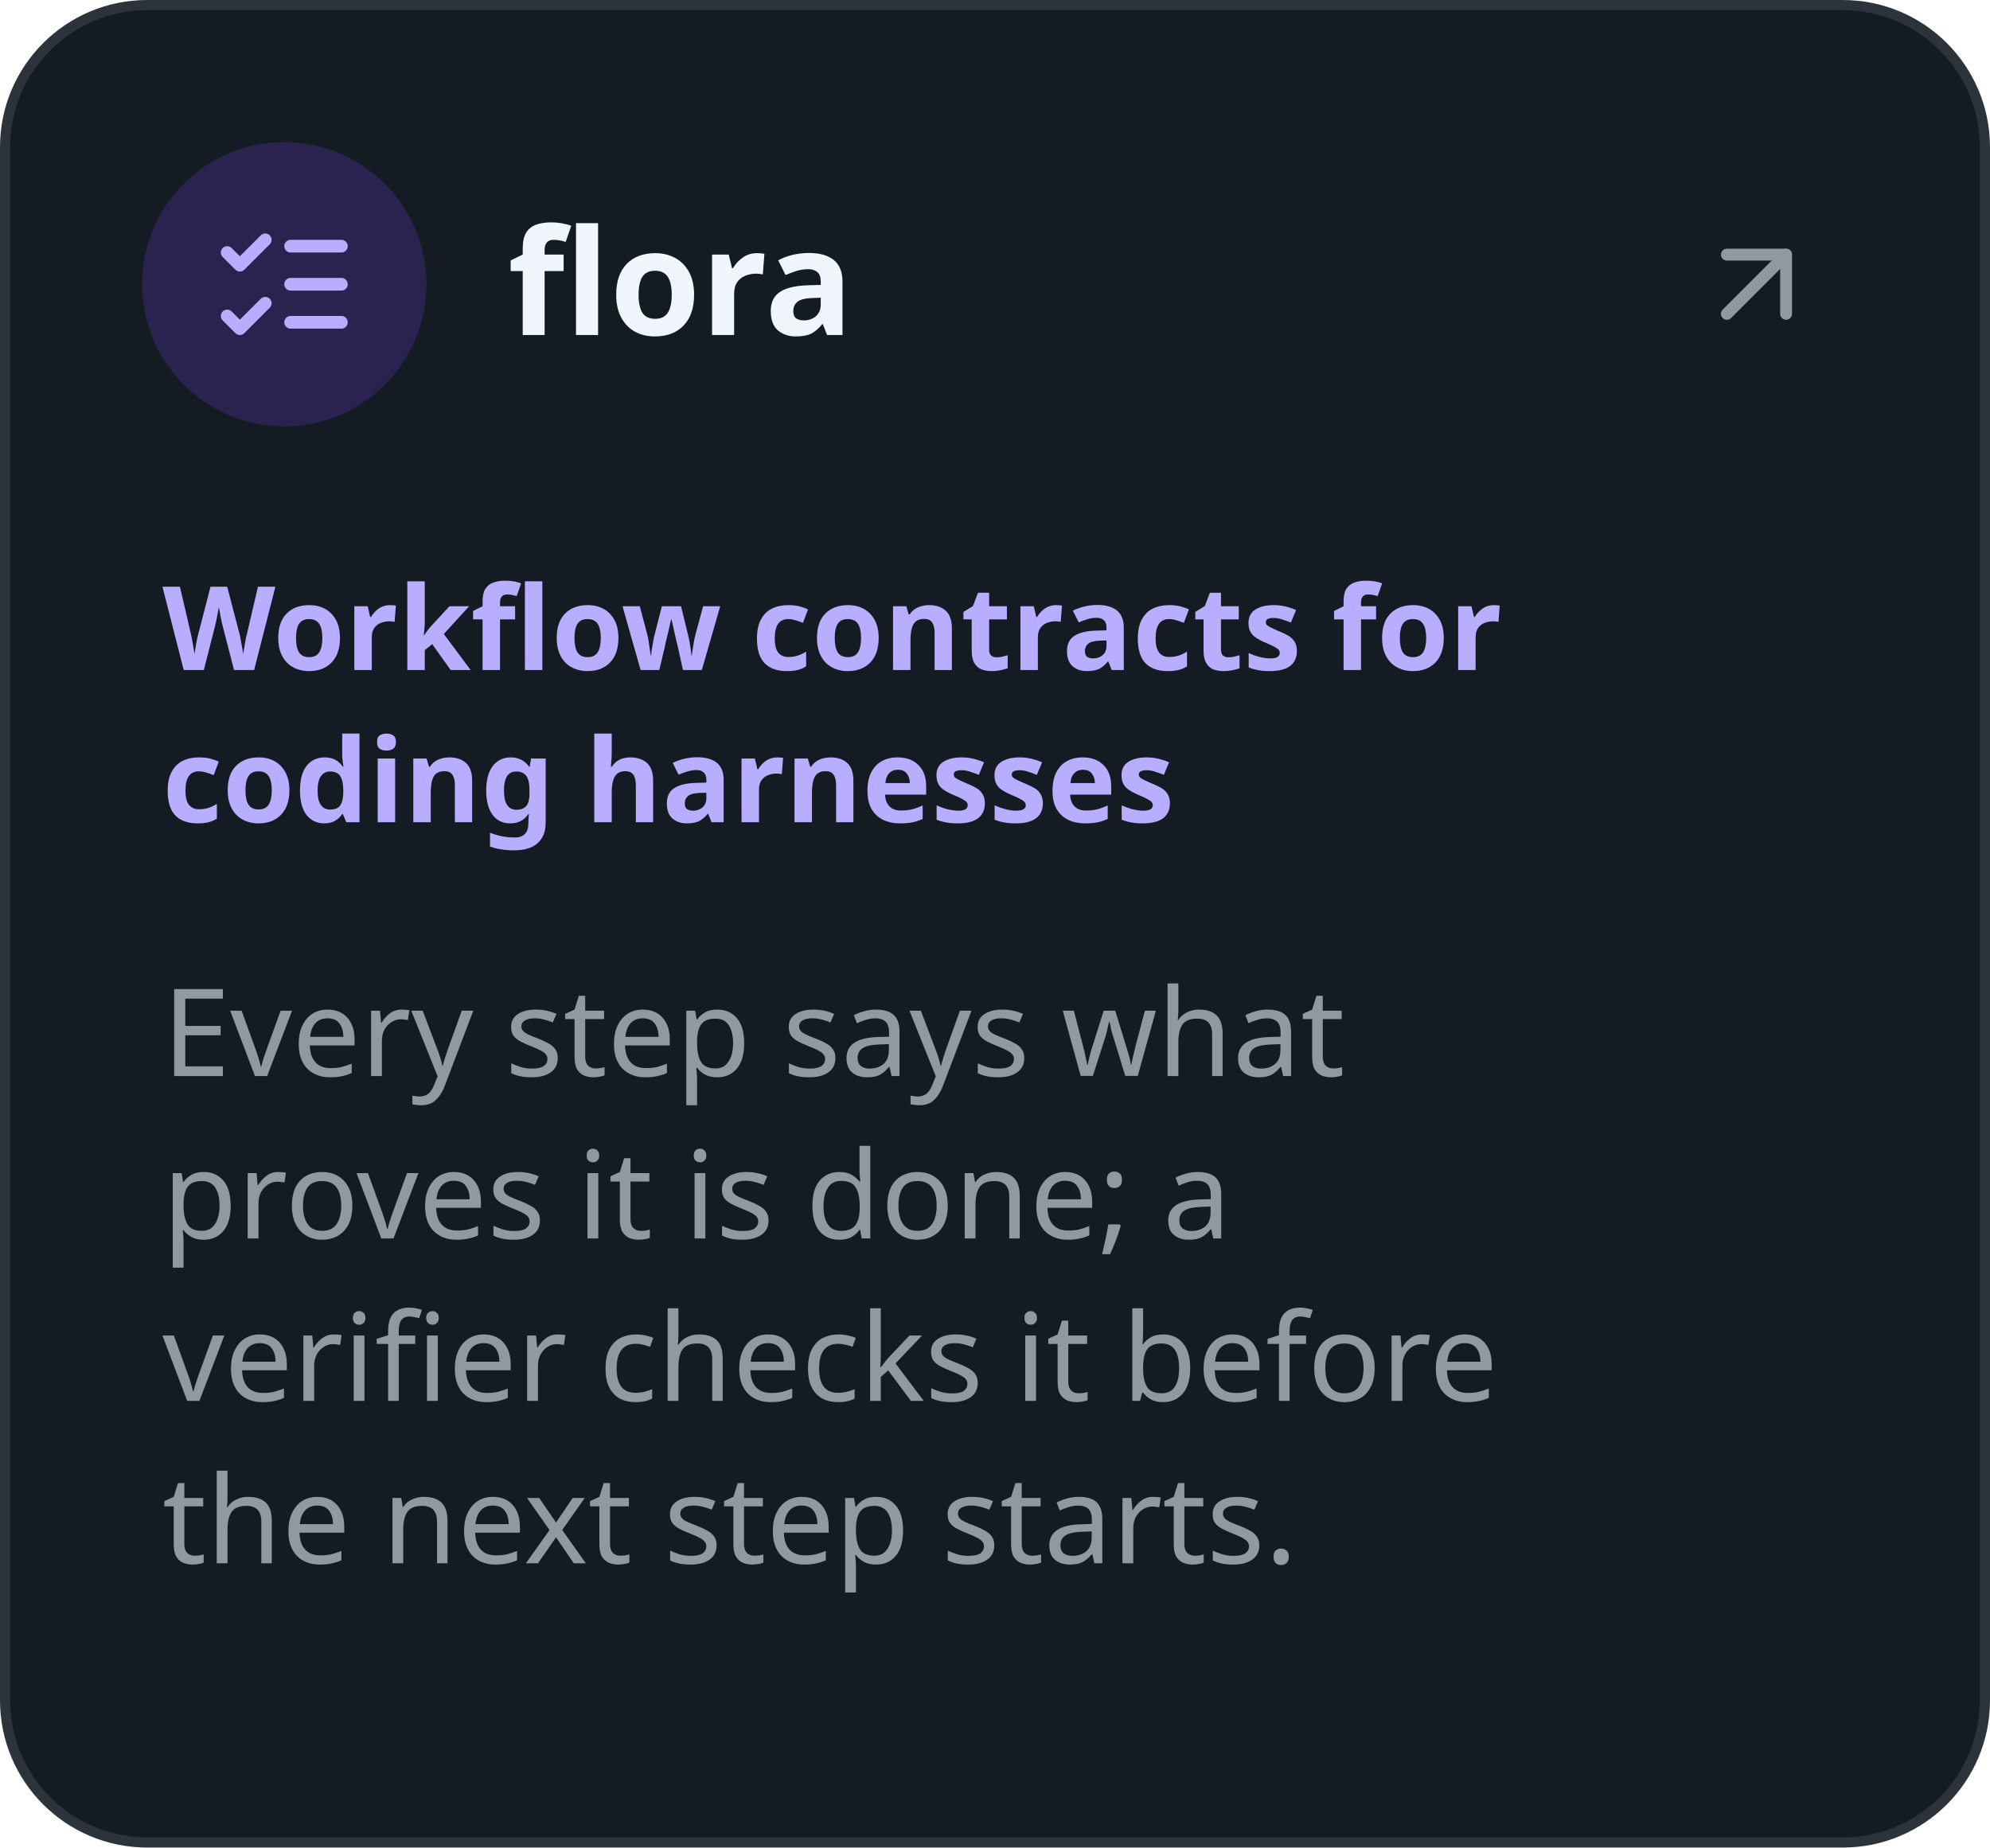
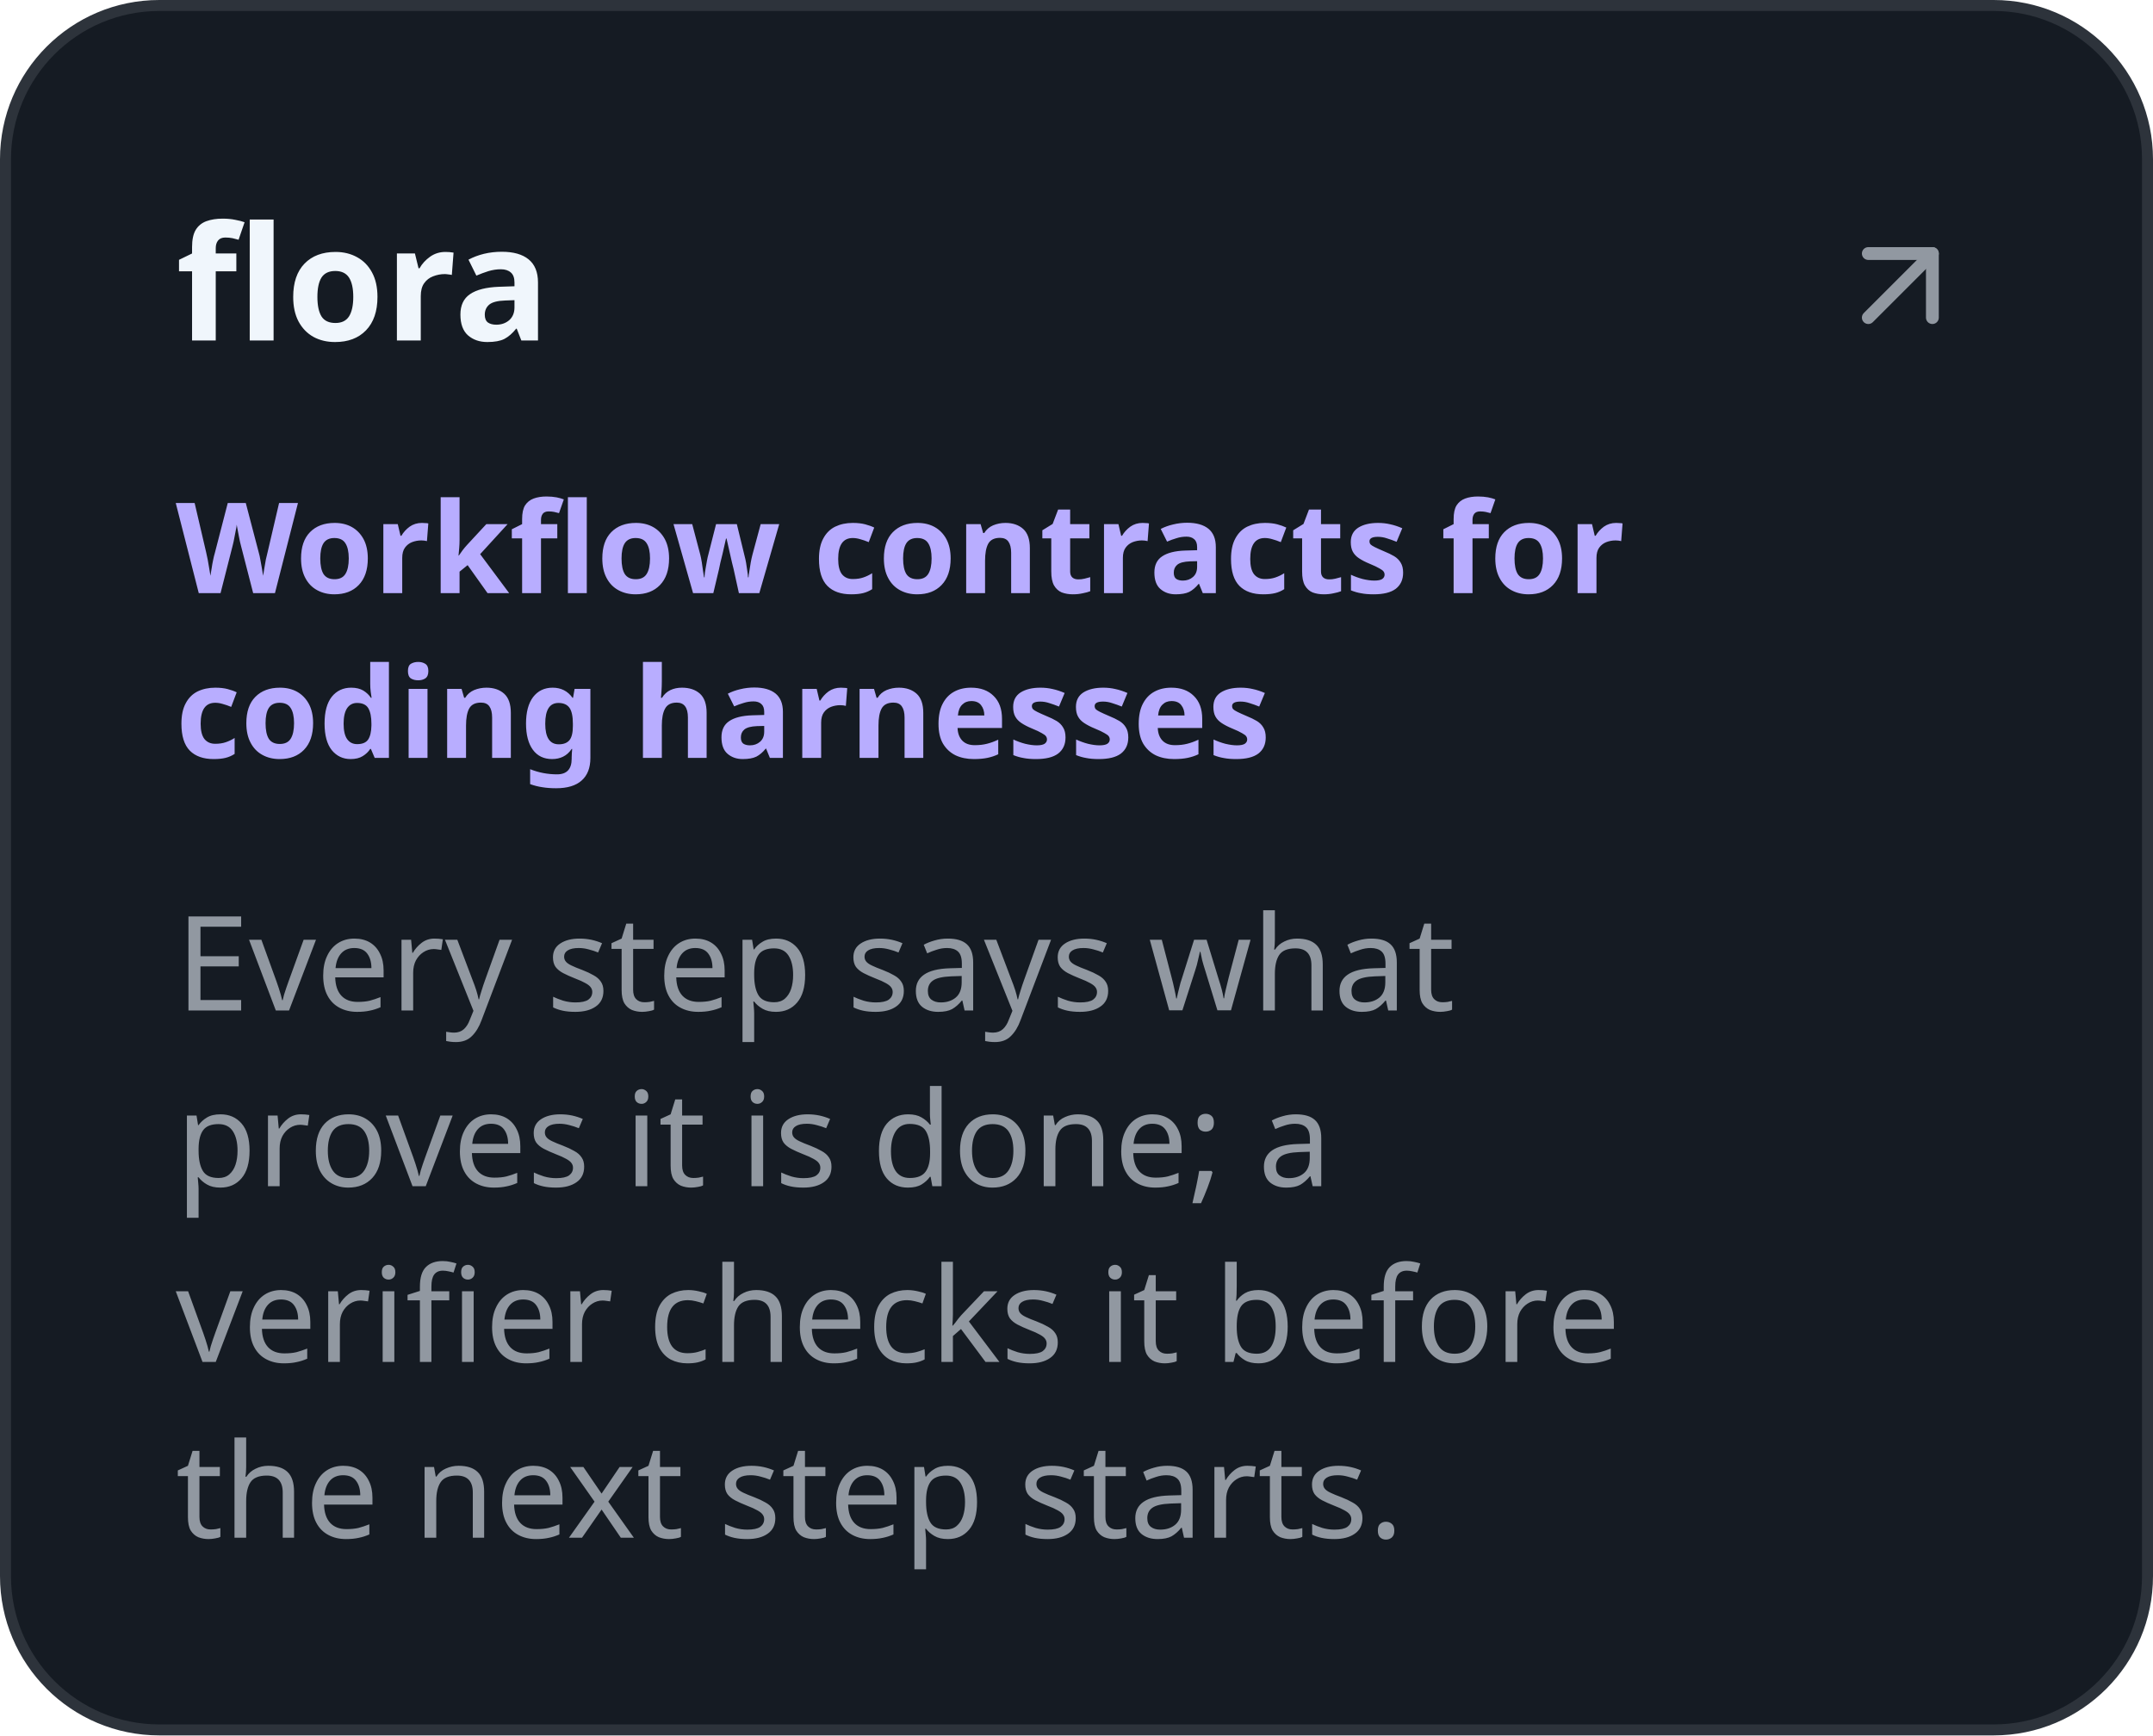
- <svg xmlns="http://www.w3.org/2000/svg" width="196" height="182" viewBox="0 0 196 182">
-   <rect x="0.5" y="0.5" width="195" height="181" rx="14" fill="#151b23" stroke="#2d333b" />
-   <circle cx="28" cy="28" r="14" fill="#2a2350" />
-   <g transform="translate(20.5 20.5) scale(0.625)" fill="none" stroke="#b8adff" stroke-width="2" stroke-linecap="round" stroke-linejoin="round">
-     <path d="m3 17 2 2 4-4" />
-     <path d="m3 7 2 2 4-4" />
-     <path d="M13 6h8" />
-     <path d="M13 12h8" />
-     <path d="M13 18h8" />
-   </g>
-   <text x="50" y="33" text-anchor="start" font-family="-apple-system, BlinkMacSystemFont, 'Segoe UI', 'Noto Sans', Helvetica, Arial, sans-serif" font-size="14.5" font-weight="600" fill="#f0f6fc">flora</text>
-   <g transform="translate(166 21.0) scale(0.5833)" fill="none" stroke="#9198a1" stroke-width="2" stroke-linecap="round" stroke-linejoin="round">
+ <svg xmlns="http://www.w3.org/2000/svg" width="196" height="158" viewBox="0 0 196 158">
+   <rect x="0.5" y="0.5" width="195" height="157" rx="14" fill="#151b23" stroke="#2d333b" />
+   <text x="16" y="31" text-anchor="start" font-family="-apple-system, BlinkMacSystemFont, 'Segoe UI', 'Noto Sans', Helvetica, Arial, sans-serif" font-size="14.5" font-weight="600" fill="#f0f6fc">flora</text>
+   <g transform="translate(166 19.0) scale(0.5833)" fill="none" stroke="#9198a1" stroke-width="2" stroke-linecap="round" stroke-linejoin="round">
    <path d="M7 7h10v10" />
    <path d="M7 17 17 7" />
  </g>
-   <text x="16" y="66" text-anchor="start" font-family="-apple-system, BlinkMacSystemFont, 'Segoe UI', 'Noto Sans', Helvetica, Arial, sans-serif" font-size="11.5" font-weight="600" fill="#b8adff">Workflow contracts for</text>
-   <text x="16" y="81" text-anchor="start" font-family="-apple-system, BlinkMacSystemFont, 'Segoe UI', 'Noto Sans', Helvetica, Arial, sans-serif" font-size="11.5" font-weight="600" fill="#b8adff">coding harnesses</text>
-   <text x="16" y="106" text-anchor="start" font-family="-apple-system, BlinkMacSystemFont, 'Segoe UI', 'Noto Sans', Helvetica, Arial, sans-serif" font-size="12" font-weight="400" fill="#9198a1">Every step says what</text>
-   <text x="16" y="122" text-anchor="start" font-family="-apple-system, BlinkMacSystemFont, 'Segoe UI', 'Noto Sans', Helvetica, Arial, sans-serif" font-size="12" font-weight="400" fill="#9198a1">proves it is done; a</text>
-   <text x="16" y="138" text-anchor="start" font-family="-apple-system, BlinkMacSystemFont, 'Segoe UI', 'Noto Sans', Helvetica, Arial, sans-serif" font-size="12" font-weight="400" fill="#9198a1">verifier checks it before</text>
-   <text x="16" y="154" text-anchor="start" font-family="-apple-system, BlinkMacSystemFont, 'Segoe UI', 'Noto Sans', Helvetica, Arial, sans-serif" font-size="12" font-weight="400" fill="#9198a1">the next step starts.</text>
+   <text x="16" y="54" text-anchor="start" font-family="-apple-system, BlinkMacSystemFont, 'Segoe UI', 'Noto Sans', Helvetica, Arial, sans-serif" font-size="11.5" font-weight="600" fill="#b8adff">Workflow contracts for</text>
+   <text x="16" y="69" text-anchor="start" font-family="-apple-system, BlinkMacSystemFont, 'Segoe UI', 'Noto Sans', Helvetica, Arial, sans-serif" font-size="11.5" font-weight="600" fill="#b8adff">coding harnesses</text>
+   <text x="16" y="92" text-anchor="start" font-family="-apple-system, BlinkMacSystemFont, 'Segoe UI', 'Noto Sans', Helvetica, Arial, sans-serif" font-size="12" font-weight="400" fill="#9198a1">Every step says what</text>
+   <text x="16" y="108" text-anchor="start" font-family="-apple-system, BlinkMacSystemFont, 'Segoe UI', 'Noto Sans', Helvetica, Arial, sans-serif" font-size="12" font-weight="400" fill="#9198a1">proves it is done; a</text>
+   <text x="16" y="124" text-anchor="start" font-family="-apple-system, BlinkMacSystemFont, 'Segoe UI', 'Noto Sans', Helvetica, Arial, sans-serif" font-size="12" font-weight="400" fill="#9198a1">verifier checks it before</text>
+   <text x="16" y="140" text-anchor="start" font-family="-apple-system, BlinkMacSystemFont, 'Segoe UI', 'Noto Sans', Helvetica, Arial, sans-serif" font-size="12" font-weight="400" fill="#9198a1">the next step starts.</text>
</svg>
